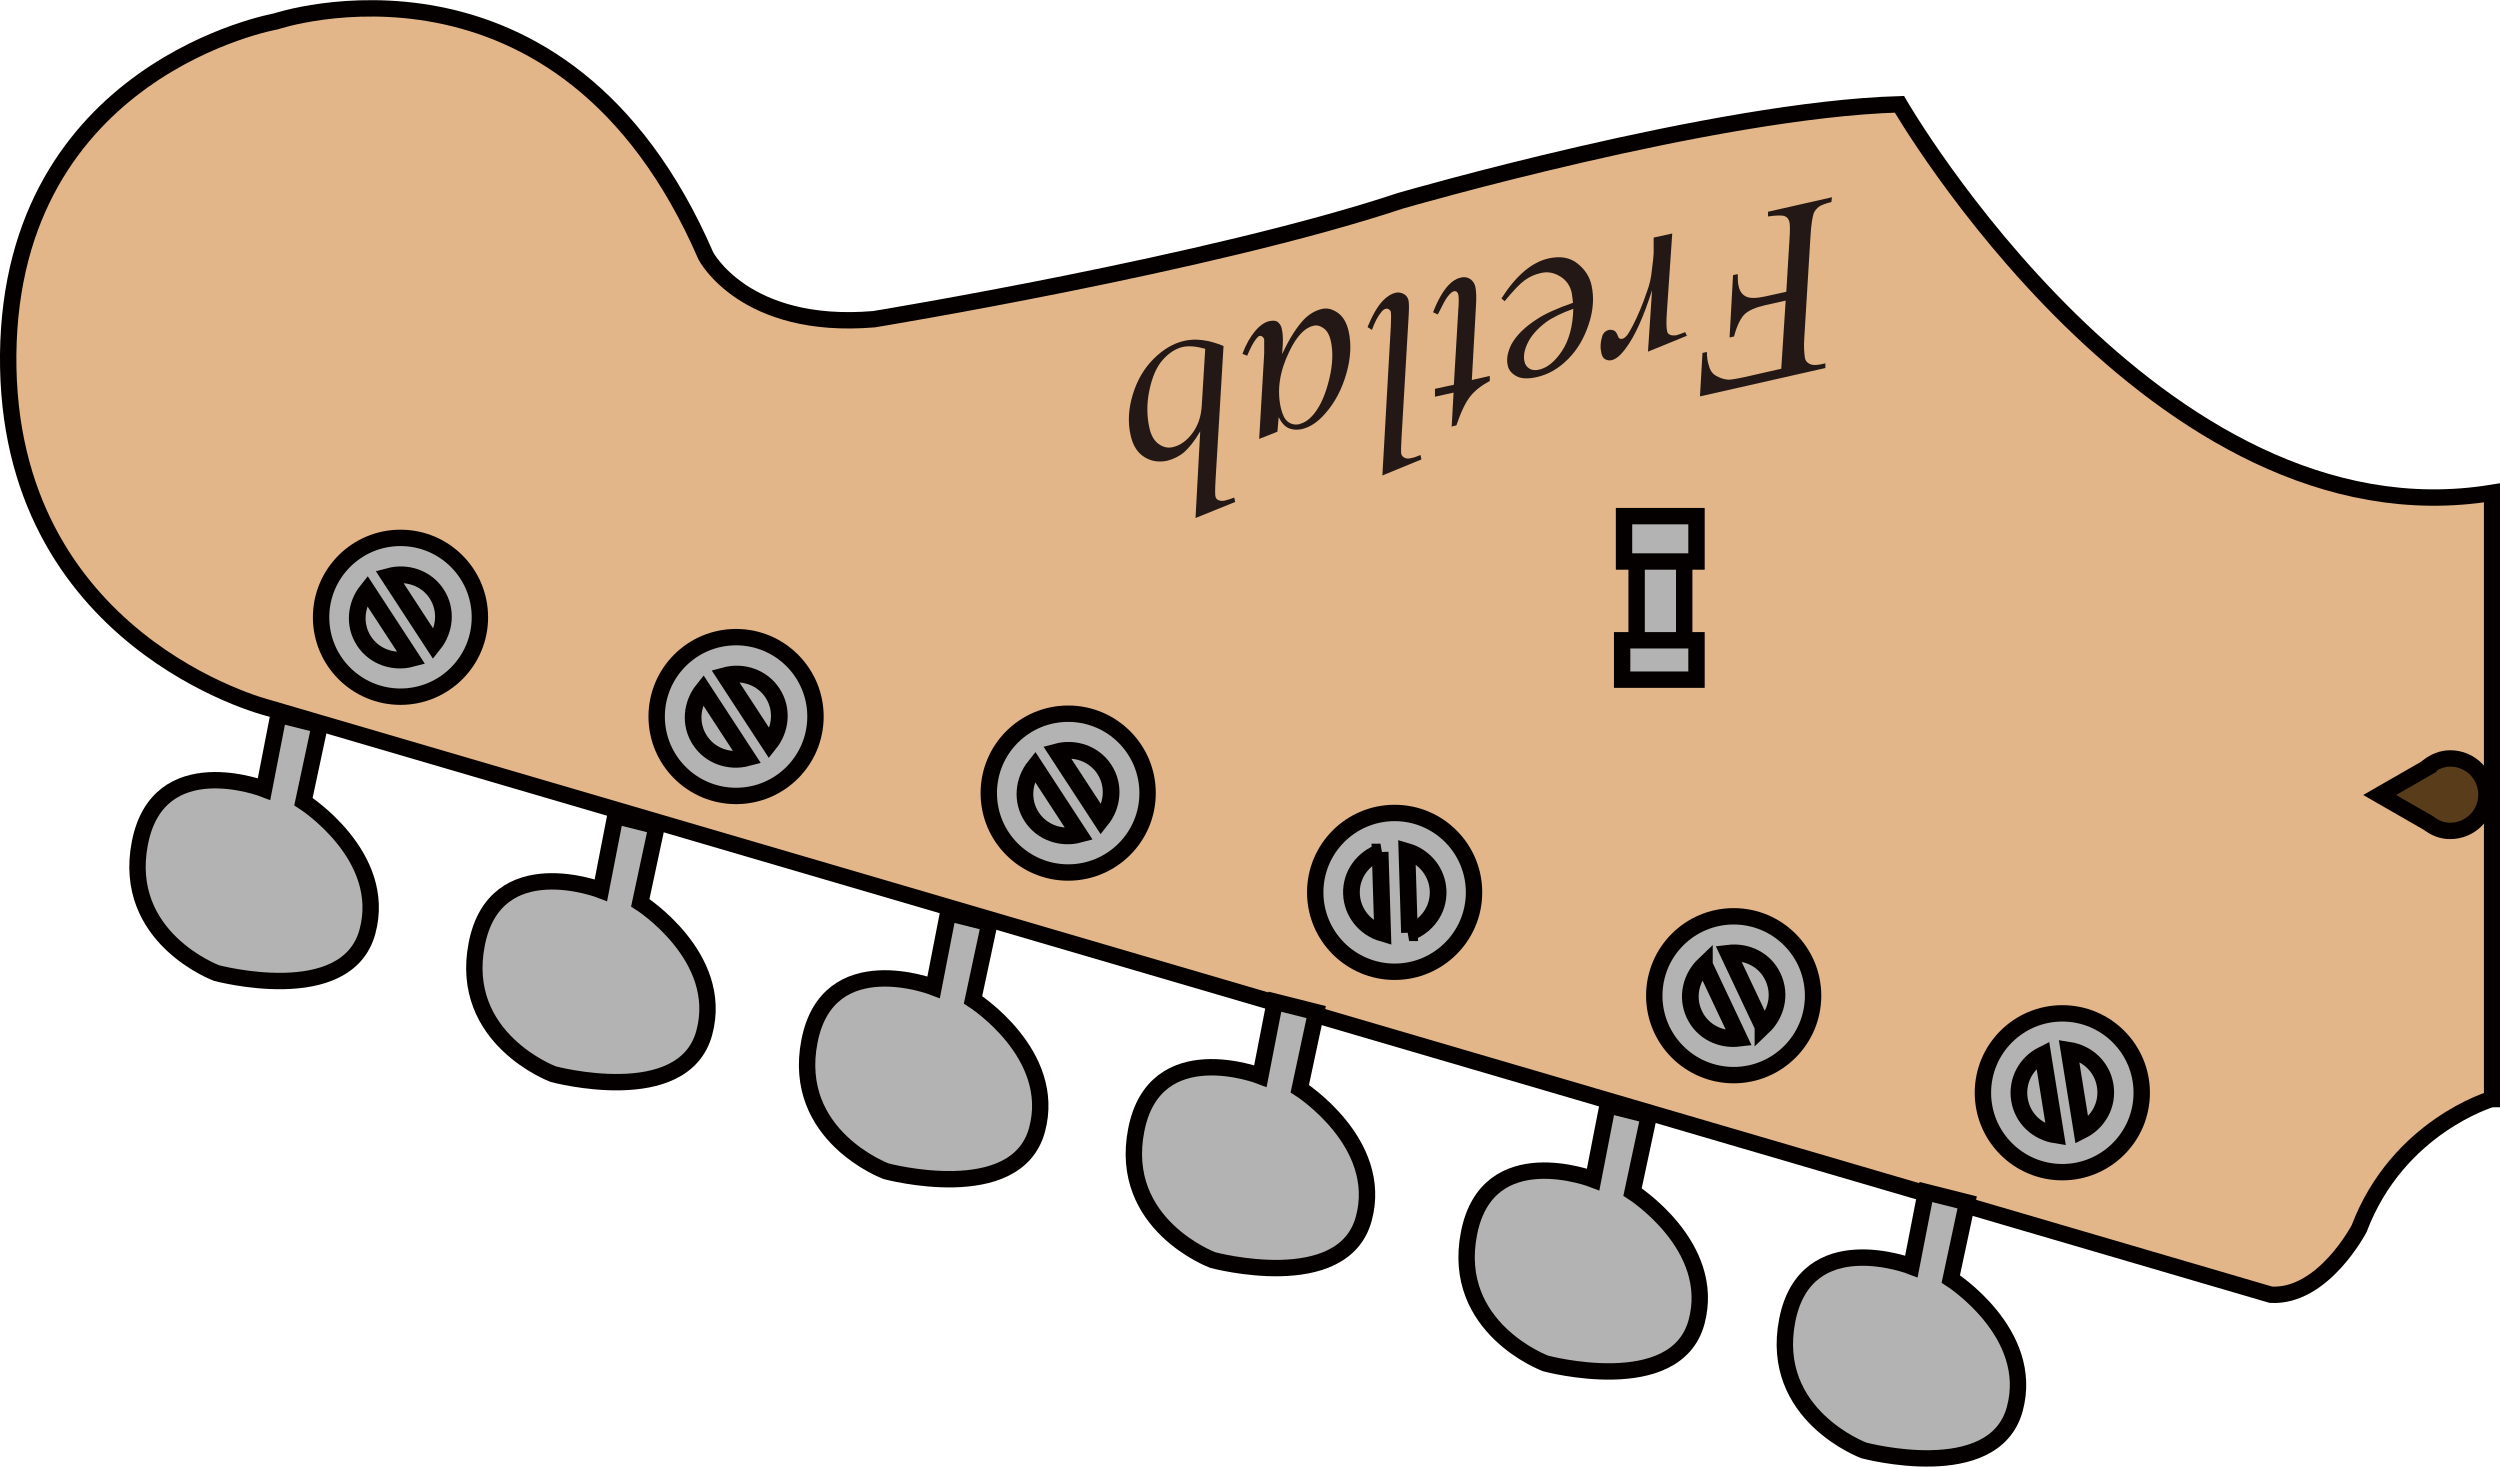
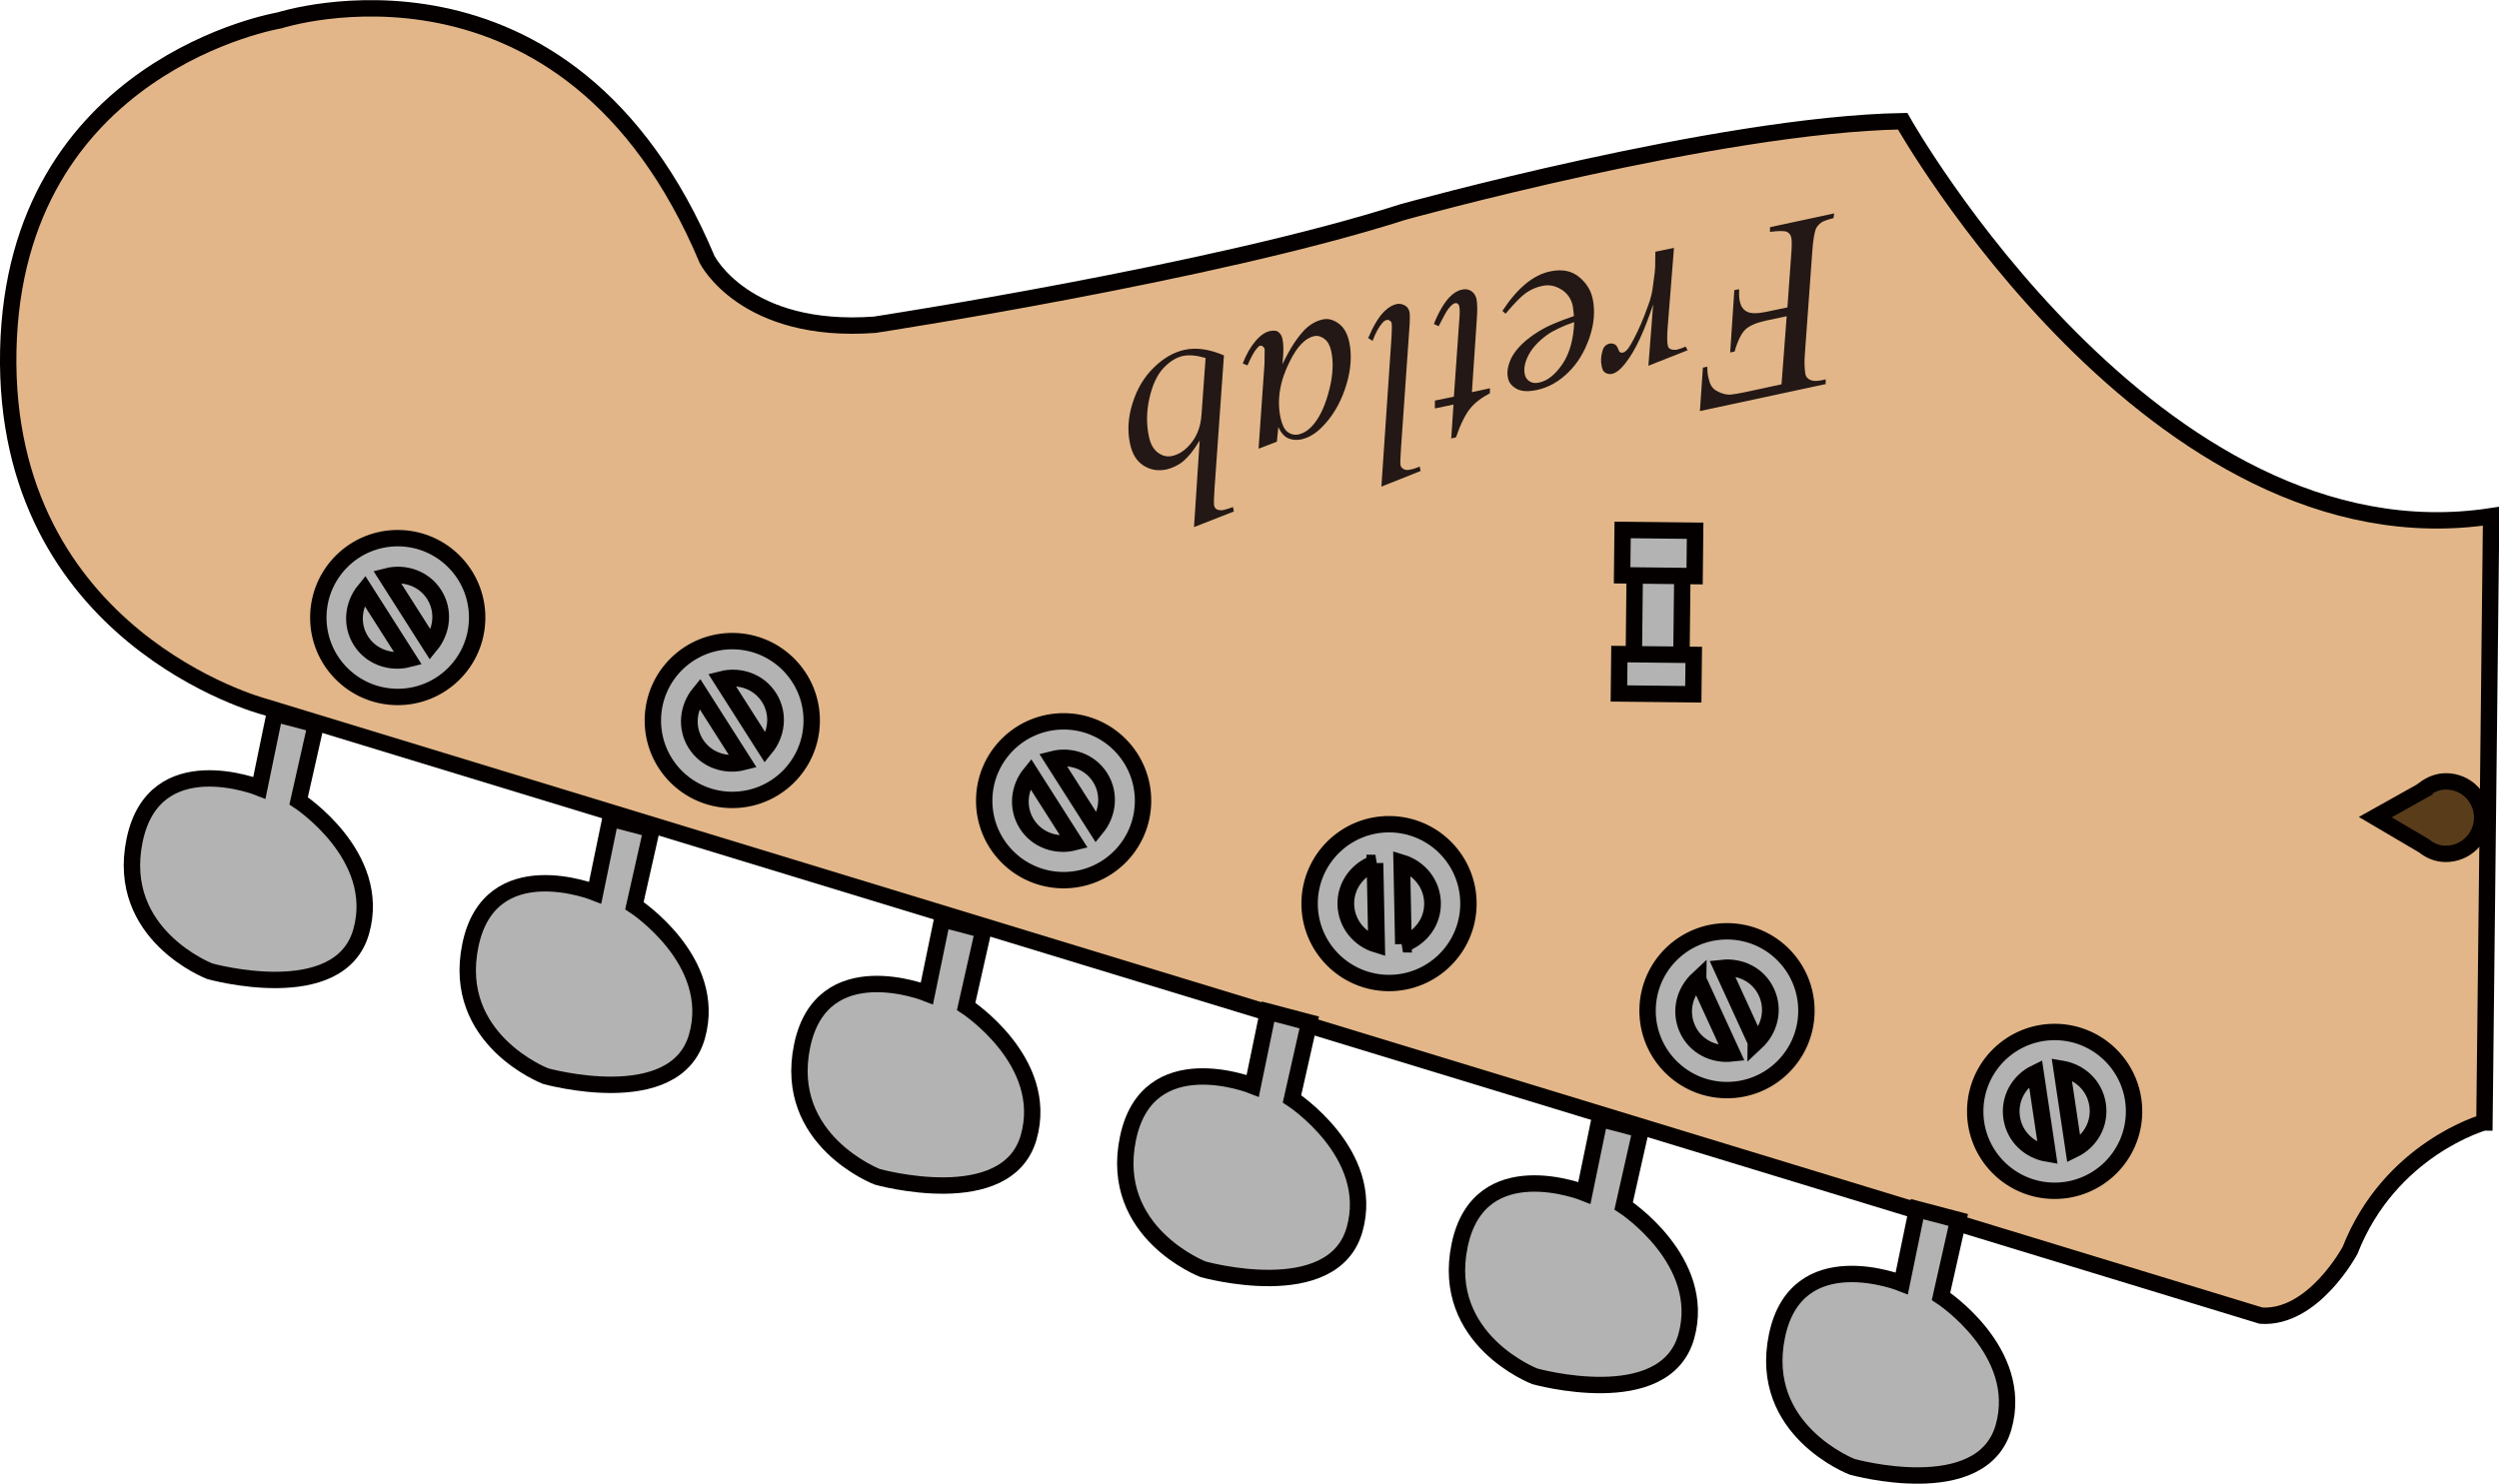
- <svg xmlns="http://www.w3.org/2000/svg" id="_레이어_2" data-name="레이어 2" viewBox="0 0 79.34 46.55">
-   <defs>
-     <style>
+ <svg xmlns="http://www.w3.org/2000/svg" id="_레이어_2" data-name="레이어 2" viewBox="0.133 -0.307 79.288 47.094">
+   <g data-levelled="0.63375" transform="rotate(0.63375 39.67 23.275)">
+     <defs>
+       <style>
      .cls-1, .cls-2, .cls-3, .cls-4, .cls-5 {
        stroke: #040000;
      }

      .cls-1, .cls-2, .cls-4 {
        stroke-width: .52px;
      }

      .cls-1, .cls-3, .cls-5 {
        fill: #b4b3b3;
      }

      .cls-2 {
        fill: #e2b688;
      }

      .cls-6 {
        fill: #231815;
      }

      .cls-3 {
        stroke-width: .52px;
      }

      .cls-4 {
        fill: #593d1b;
      }

      .cls-5 {
        stroke-width: .53px;
      }
    </style>
-   </defs>
-   <g id="_레이어_1-2" data-name="레이어 1">
-     <g>
-       <path class="cls-2" d="M79.07,34.88s-2.97.87-4.2,4.11c0,0-1.14,2.19-2.8,2.1L8.49,22.46S.18,20.36.26,11.26C.35,2.17,8.75.68,8.75.68c0,0,9.1-3.06,13.65,7.44,0,0,1.22,2.36,5.34,2.01,0,0,10.67-1.75,16.71-3.76,0,0,9.97-2.89,15.83-3.06,0,0,8.13,14.08,18.81,12.33v19.24Z" />
+     </defs>
+     <g id="_레이어_1-2" data-name="레이어 1">
      <g>
-         <path class="cls-1" d="M10.15,23.01l-.52,2.43s2.69,1.71,2.03,4.13-4.79,1.31-4.79,1.31c0,0-3.02-1.12-2.43-4.13s3.94-1.71,3.94-1.71l.46-2.36,1.31.33Z" />
-         <path class="cls-1" d="M20.84,26.22l-.52,2.43s2.69,1.71,2.03,4.13-4.79,1.31-4.79,1.31c0,0-3.02-1.12-2.43-4.13s3.94-1.71,3.94-1.71l.46-2.36,1.31.33Z" />
-         <path class="cls-1" d="M31.4,29.3l-.52,2.43s2.69,1.71,2.03,4.13-4.79,1.31-4.79,1.31c0,0-3.02-1.12-2.43-4.13s3.94-1.71,3.94-1.71l.46-2.36,1.31.33Z" />
-         <path class="cls-1" d="M41.77,32.12l-.52,2.43s2.69,1.71,2.03,4.13-4.79,1.31-4.79,1.31c0,0-3.02-1.12-2.43-4.13s3.94-1.71,3.94-1.71l.46-2.36,1.31.33Z" />
-         <path class="cls-1" d="M52.33,35.4l-.52,2.43s2.69,1.71,2.03,4.13-4.79,1.31-4.79,1.31c0,0-3.02-1.12-2.43-4.13s3.94-1.71,3.94-1.71l.46-2.36,1.31.33Z" />
-         <path class="cls-1" d="M62.43,38.16l-.52,2.43s2.69,1.71,2.03,4.13-4.79,1.31-4.79,1.31c0,0-3.02-1.12-2.43-4.13s3.94-1.71,3.94-1.71l.46-2.36,1.31.33Z" />
-       </g>
-       <g>
-         <path class="cls-6" d="M56.53,11.7l.14-2.16-.67.15c-.3.07-.52.17-.64.29s-.24.36-.33.7l-.14.03.11-1.98.15-.03c0,.16,0,.29.03.39.03.15.11.26.23.32s.32.06.6,0l.68-.15.1-1.64c.02-.29.02-.48,0-.57s-.07-.16-.15-.19-.26-.03-.53.01v-.15s2.03-.46,2.03-.46l-.02.15c-.19.05-.32.1-.38.14-.09.07-.15.14-.18.22-.04.12-.08.35-.1.69l-.2,3.28c-.02.27,0,.47.02.61.01.07.04.12.09.16s.1.06.17.07.2,0,.39-.05v.15s-3.98.9-3.98.9l.08-1.38.14-.03c0,.16.02.29.05.39.04.17.11.29.23.36s.25.12.4.13c.11,0,.33-.04.68-.12l1.01-.23Z" />
-         <path class="cls-6" d="M53.55,10.65l-1.25.51.13-1.95c-.27.85-.55,1.47-.84,1.85-.16.22-.31.34-.44.37-.08.02-.15,0-.21-.03s-.1-.1-.12-.2c-.04-.17-.03-.33.02-.5.03-.13.11-.2.22-.23.06-.01.11,0,.16.02s.09.08.12.16c.02.05.03.08.06.09.02.02.05.02.08.01.04,0,.08-.03.11-.06.06-.05.13-.17.23-.36.15-.29.31-.66.46-1.11.07-.19.12-.4.14-.62.04-.31.06-.5.06-.56v-.5s.59-.13.59-.13l-.17,2.5c-.02.29-.02.49.01.61.01.05.04.08.08.1.06.03.13.03.21.02.05-.01.15-.05.28-.1l.06.13Z" />
-         <path class="cls-6" d="M49.92,9.61c-.01-.13-.03-.24-.04-.32-.05-.22-.17-.4-.37-.52s-.4-.16-.63-.1c-.18.04-.35.12-.5.23s-.36.33-.63.66l-.1-.09c.46-.72.96-1.15,1.5-1.27.37-.08.67-.03.91.16s.39.42.45.7c.08.37.06.78-.09,1.23s-.36.81-.66,1.11-.63.49-1,.57c-.27.06-.48.05-.63-.03s-.25-.19-.28-.34c-.05-.21,0-.43.11-.66.16-.3.44-.57.83-.82.26-.17.64-.34,1.13-.51ZM49.93,9.8c-.36.13-.65.27-.86.42-.28.21-.47.43-.58.65s-.15.43-.11.6c.02.11.08.18.16.23s.18.06.31.03c.26-.06.5-.26.72-.59s.35-.79.36-1.35Z" />
-         <path class="cls-6" d="M46.07,13.55l.06-1.09-.59.13v-.25s.6-.13.6-.13l.14-2.37c.02-.25.02-.42,0-.49,0-.04-.03-.07-.05-.09s-.05-.02-.08-.02c-.06.01-.14.08-.22.19-.05.06-.15.25-.3.55l-.15-.07c.15-.39.32-.68.49-.86.12-.13.25-.21.39-.24.11-.03.21-.01.29.04s.14.13.17.24c.03.14.04.35.02.65l-.13,2.32.57-.13v.16c-.26.14-.47.3-.62.49s-.3.5-.44.92l-.17.04Z" />
-         <path class="cls-6" d="M43.87,15.11l.27-4.77c.01-.24.01-.38,0-.43,0-.04-.03-.07-.06-.09s-.06-.03-.1-.02c-.05.01-.09.04-.14.1-.11.13-.21.32-.3.57l-.14-.09c.16-.39.33-.68.5-.85.13-.13.26-.21.39-.24.1-.02.18,0,.26.04s.13.12.15.2c.02.09.02.29,0,.58l-.22,3.76c-.02.31-.02.48-.01.53.01.06.05.1.11.13s.13.03.24,0c.06-.01.14-.04.26-.09l.03.14-1.24.51Z" />
-         <path class="cls-6" d="M39.96,13.95l.16-2.72v-.36s0-.06,0-.09c0-.04-.03-.07-.06-.1-.03-.02-.05-.02-.08-.02-.03,0-.07.04-.11.09-.08.09-.18.28-.29.54l-.15-.06c.11-.3.25-.54.4-.72s.31-.29.46-.32c.11-.02.2-.02.26.03s.11.11.13.22c.03.12.04.29.03.5l-.02.3c.23-.5.47-.87.7-1.11.17-.17.35-.27.54-.32s.36,0,.53.12.28.32.34.58c.09.4.07.85-.07,1.34s-.36.92-.67,1.27c-.24.28-.49.44-.75.5-.15.03-.29.02-.41-.03s-.23-.17-.32-.35l-.04.46-.58.23ZM41.26,13.45c.16-.04.31-.15.46-.34.21-.27.36-.64.47-1.1s.12-.87.04-1.21c-.04-.17-.11-.3-.22-.38s-.22-.11-.33-.08c-.27.06-.53.33-.76.81-.31.63-.4,1.23-.27,1.8.05.21.12.36.23.44s.23.1.37.07Z" />
-         <path class="cls-6" d="M37.94,16.46l.15-2.77c-.18.31-.36.53-.51.66s-.34.22-.53.27c-.28.06-.52.02-.74-.12s-.36-.37-.43-.69c-.09-.4-.07-.83.07-1.29s.36-.83.66-1.13.62-.49.96-.57c.38-.09.8-.03,1.26.16l-.25,4.2c-.02.32-.02.51-.01.56.01.07.05.11.09.13.07.03.16.04.27,0,.05-.01.13-.04.24-.08l.03.14-1.26.51ZM38.25,11.07c-.28-.08-.52-.1-.71-.06-.22.05-.43.18-.63.4s-.34.54-.43.96-.09.83,0,1.22c.05.23.15.4.29.5s.29.14.45.1c.23-.05.44-.2.62-.44s.28-.53.3-.89l.11-1.81Z" />
-       </g>
-       <path class="cls-4" d="M77.07,24.34l-1.55.89,1.55.89c.19.15.42.25.69.25.63,0,1.15-.51,1.15-1.15s-.51-1.15-1.15-1.15c-.26,0-.49.1-.69.25Z" />
-       <g>
-         <circle class="cls-3" cx="12.71" cy="19.59" r="2.52" />
+         <path class="cls-2" d="M79.07,34.88s-2.97.87-4.2,4.11c0,0-1.14,2.19-2.8,2.1L8.49,22.46S.18,20.36.26,11.26C.35,2.17,8.75.68,8.75.68c0,0,9.1-3.06,13.65,7.44,0,0,1.22,2.36,5.34,2.01,0,0,10.67-1.75,16.71-3.76,0,0,9.97-2.89,15.83-3.06,0,0,8.13,14.08,18.81,12.33v19.24Z" />
        <g>
-           <path class="cls-5" d="M11.65,18.74c-.36.45-.43,1.09-.1,1.6s.95.71,1.51.56l-1.41-2.16Z" />
-           <path class="cls-5" d="M13.76,20.45c.36-.45.43-1.09.1-1.6s-.95-.71-1.51-.56l1.41,2.16Z" />
+           <path class="cls-1" d="M10.15,23.01l-.52,2.43s2.69,1.71,2.03,4.13-4.79,1.31-4.79,1.31c0,0-3.02-1.12-2.43-4.13s3.94-1.71,3.94-1.71l.46-2.36,1.31.33Z" />
+           <path class="cls-1" d="M20.84,26.22l-.52,2.43s2.69,1.71,2.03,4.13-4.79,1.31-4.79,1.31c0,0-3.02-1.12-2.43-4.13s3.94-1.71,3.94-1.71l.46-2.36,1.31.33Z" />
+           <path class="cls-1" d="M31.4,29.3l-.52,2.43s2.69,1.71,2.03,4.13-4.79,1.31-4.79,1.31c0,0-3.02-1.12-2.43-4.13s3.94-1.71,3.94-1.71l.46-2.36,1.31.33Z" />
+           <path class="cls-1" d="M41.77,32.12l-.52,2.43s2.69,1.71,2.03,4.13-4.79,1.31-4.79,1.31c0,0-3.02-1.12-2.43-4.13s3.94-1.71,3.94-1.71l.46-2.36,1.31.33Z" />
+           <path class="cls-1" d="M52.33,35.4l-.52,2.43s2.69,1.71,2.03,4.13-4.79,1.31-4.79,1.31c0,0-3.02-1.12-2.43-4.13s3.94-1.71,3.94-1.71l.46-2.36,1.31.33Z" />
+           <path class="cls-1" d="M62.43,38.16l-.52,2.43s2.69,1.71,2.03,4.13-4.79,1.31-4.79,1.31c0,0-3.02-1.12-2.43-4.13s3.94-1.71,3.94-1.71l.46-2.36,1.31.33Z" />
        </g>
-       </g>
-       <g>
-         <circle class="cls-3" cx="65.45" cy="34.68" r="2.52" />
        <g>
-           <path class="cls-5" d="M64.83,33.47c-.52.26-.84.82-.74,1.43s.58,1.03,1.15,1.12l-.41-2.55Z" />
-           <path class="cls-5" d="M66.07,35.88c.52-.26.84-.82.74-1.43s-.58-1.03-1.15-1.12l.41,2.55Z" />
+           <path class="cls-6" d="M56.53,11.7l.14-2.16-.67.15c-.3.07-.52.17-.64.29s-.24.36-.33.7l-.14.03.11-1.98.15-.03c0,.16,0,.29.03.39.03.15.11.26.23.32s.32.06.6,0l.68-.15.1-1.64c.02-.29.02-.48,0-.57s-.07-.16-.15-.19-.26-.03-.53.01v-.15s2.03-.46,2.03-.46l-.02.15c-.19.05-.32.1-.38.14-.09.07-.15.14-.18.22-.04.12-.08.35-.1.69l-.2,3.28c-.02.27,0,.47.02.61.01.07.04.12.09.16s.1.06.17.07.2,0,.39-.05v.15s-3.98.9-3.98.9l.08-1.38.14-.03c0,.16.02.29.05.39.04.17.11.29.23.36s.25.12.4.13c.11,0,.33-.04.68-.12l1.01-.23Z" />
+           <path class="cls-6" d="M53.55,10.65l-1.25.51.13-1.95c-.27.85-.55,1.47-.84,1.85-.16.22-.31.34-.44.37-.08.02-.15,0-.21-.03s-.1-.1-.12-.2c-.04-.17-.03-.33.02-.5.03-.13.11-.2.22-.23.06-.01.11,0,.16.02s.09.08.12.16c.02.05.03.08.06.09.02.02.05.02.08.01.04,0,.08-.03.11-.06.06-.05.13-.17.23-.36.15-.29.31-.66.46-1.11.07-.19.12-.4.14-.62.04-.31.06-.5.06-.56v-.5s.59-.13.59-.13l-.17,2.5c-.02.29-.02.49.01.61.01.05.04.08.08.1.06.03.13.03.21.02.05-.01.15-.05.28-.1l.06.13Z" />
+           <path class="cls-6" d="M49.92,9.61c-.01-.13-.03-.24-.04-.32-.05-.22-.17-.4-.37-.52s-.4-.16-.63-.1c-.18.04-.35.12-.5.23s-.36.33-.63.66l-.1-.09c.46-.72.96-1.15,1.5-1.27.37-.08.67-.03.91.16s.39.42.45.7c.08.37.06.78-.09,1.23s-.36.81-.66,1.11-.63.49-1,.57c-.27.06-.48.05-.63-.03s-.25-.19-.28-.34c-.05-.21,0-.43.11-.66.16-.3.44-.57.83-.82.26-.17.64-.34,1.13-.51ZM49.93,9.8c-.36.13-.65.27-.86.42-.28.21-.47.43-.58.65s-.15.43-.11.6c.02.11.08.18.16.23s.18.06.31.03c.26-.06.5-.26.72-.59s.35-.79.36-1.35Z" />
+           <path class="cls-6" d="M46.07,13.55l.06-1.09-.59.13v-.25s.6-.13.6-.13l.14-2.37c.02-.25.02-.42,0-.49,0-.04-.03-.07-.05-.09s-.05-.02-.08-.02c-.06.01-.14.08-.22.19-.05.06-.15.25-.3.55l-.15-.07c.15-.39.32-.68.49-.86.12-.13.25-.21.39-.24.11-.03.21-.01.29.04s.14.13.17.24c.03.14.04.35.02.65l-.13,2.32.57-.13v.16c-.26.14-.47.3-.62.49s-.3.5-.44.92l-.17.04Z" />
+           <path class="cls-6" d="M43.87,15.11l.27-4.77c.01-.24.01-.38,0-.43,0-.04-.03-.07-.06-.09s-.06-.03-.1-.02c-.05.01-.09.04-.14.1-.11.13-.21.32-.3.57l-.14-.09c.16-.39.33-.68.5-.85.13-.13.26-.21.39-.24.1-.02.18,0,.26.04s.13.12.15.2c.02.09.02.29,0,.58l-.22,3.76c-.02.31-.02.48-.01.53.01.06.05.1.11.13s.13.03.24,0c.06-.01.14-.04.26-.09l.03.14-1.24.51Z" />
+           <path class="cls-6" d="M39.96,13.95l.16-2.72v-.36s0-.06,0-.09c0-.04-.03-.07-.06-.1-.03-.02-.05-.02-.08-.02-.03,0-.07.04-.11.09-.08.09-.18.28-.29.54l-.15-.06c.11-.3.25-.54.4-.72s.31-.29.46-.32c.11-.02.2-.02.26.03s.11.11.13.22c.03.12.04.29.03.5l-.02.3c.23-.5.47-.87.7-1.11.17-.17.35-.27.54-.32s.36,0,.53.12.28.32.34.58c.09.4.07.85-.07,1.34s-.36.92-.67,1.27c-.24.28-.49.44-.75.5-.15.03-.29.02-.41-.03s-.23-.17-.32-.35l-.04.46-.58.23ZM41.26,13.45c.16-.04.31-.15.46-.34.21-.27.36-.64.47-1.1s.12-.87.04-1.21c-.04-.17-.11-.3-.22-.38s-.22-.11-.33-.08c-.27.06-.53.33-.76.81-.31.63-.4,1.23-.27,1.8.05.21.12.36.23.44s.23.1.37.07Z" />
+           <path class="cls-6" d="M37.94,16.46l.15-2.77c-.18.31-.36.53-.51.66s-.34.22-.53.27c-.28.06-.52.02-.74-.12s-.36-.37-.43-.69c-.09-.4-.07-.83.07-1.29s.36-.83.66-1.13.62-.49.96-.57c.38-.09.8-.03,1.26.16l-.25,4.2c-.02.32-.02.51-.01.56.01.07.05.11.09.13.07.03.16.04.27,0,.05-.01.13-.04.24-.08l.03.14-1.26.51ZM38.25,11.07c-.28-.08-.52-.1-.71-.06-.22.05-.43.18-.63.4s-.34.54-.43.96-.09.83,0,1.22c.05.23.15.4.29.5s.29.14.45.1c.23-.05.44-.2.62-.44s.28-.53.3-.89l.11-1.81Z" />
        </g>
-       </g>
-       <g>
-         <circle class="cls-3" cx="23.36" cy="22.74" r="2.52" />
+         <path class="cls-4" d="M77.07,24.34l-1.55.89,1.55.89c.19.15.42.25.69.25.63,0,1.15-.51,1.15-1.15s-.51-1.15-1.15-1.15c-.26,0-.49.1-.69.25Z" />
        <g>
-           <path class="cls-5" d="M22.31,21.89c-.36.45-.43,1.09-.1,1.6s.95.71,1.51.56l-1.41-2.16Z" />
-           <path class="cls-5" d="M24.42,23.6c.36-.45.43-1.09.1-1.6s-.95-.71-1.51-.56l1.41,2.16Z" />
+           <circle class="cls-3" cx="12.71" cy="19.59" r="2.52" />
+           <g>
+             <path class="cls-5" d="M11.65,18.74c-.36.45-.43,1.09-.1,1.6s.95.71,1.51.56l-1.41-2.16Z" />
+             <path class="cls-5" d="M13.76,20.45c.36-.45.43-1.09.1-1.6s-.95-.71-1.51-.56l1.41,2.16Z" />
+           </g>
        </g>
-       </g>
-       <g>
-         <circle class="cls-3" cx="55.02" cy="31.6" r="2.52" />
        <g>
-           <path class="cls-5" d="M54.09,30.61c-.42.4-.58,1.02-.32,1.58s.84.83,1.42.76l-1.1-2.33Z" />
-           <path class="cls-5" d="M55.95,32.59c.42-.4.58-1.02.32-1.58s-.84-.83-1.42-.76l1.1,2.33Z" />
+           <circle class="cls-3" cx="65.45" cy="34.68" r="2.52" />
+           <g>
+             <path class="cls-5" d="M64.83,33.47c-.52.26-.84.82-.74,1.43s.58,1.03,1.15,1.12l-.41-2.55Z" />
+             <path class="cls-5" d="M66.07,35.88c.52-.26.84-.82.74-1.43s-.58-1.03-1.15-1.12l.41,2.55Z" />
+           </g>
        </g>
-       </g>
-       <g>
-         <circle class="cls-3" cx="44.26" cy="28.32" r="2.52" />
        <g>
-           <path class="cls-5" d="M43.81,27.04c-.55.2-.94.71-.92,1.32s.44,1.1.99,1.26l-.08-2.58Z" />
-           <path class="cls-5" d="M44.72,29.6c.55-.2.94-.71.92-1.32s-.44-1.1-.99-1.26l.08,2.58Z" />
+           <circle class="cls-3" cx="23.36" cy="22.74" r="2.52" />
+           <g>
+             <path class="cls-5" d="M22.31,21.89c-.36.45-.43,1.09-.1,1.6s.95.71,1.51.56l-1.41-2.16Z" />
+             <path class="cls-5" d="M24.42,23.6c.36-.45.43-1.09.1-1.6s-.95-.71-1.51-.56l1.41,2.16Z" />
+           </g>
        </g>
-       </g>
-       <g>
-         <circle class="cls-3" cx="33.9" cy="25.17" r="2.52" />
        <g>
-           <path class="cls-5" d="M32.84,24.32c-.36.45-.43,1.09-.1,1.6s.95.71,1.51.56l-1.41-2.16Z" />
-           <path class="cls-5" d="M34.95,26.02c.36-.45.43-1.09.1-1.6s-.95-.71-1.51-.56l1.41,2.16Z" />
+           <circle class="cls-3" cx="55.02" cy="31.6" r="2.52" />
+           <g>
+             <path class="cls-5" d="M54.09,30.61c-.42.4-.58,1.02-.32,1.58s.84.83,1.42.76l-1.1-2.33Z" />
+             <path class="cls-5" d="M55.95,32.59c.42-.4.58-1.02.32-1.58s-.84-.83-1.42-.76l1.1,2.33Z" />
+           </g>
        </g>
-       </g>
-       <g>
-         <rect class="cls-1" x="51.94" y="17.1" width="1.51" height="3.87" />
-         <rect class="cls-1" x="51.48" y="20.32" width="2.36" height="1.25" />
-         <rect class="cls-1" x="51.54" y="16.38" width="2.3" height="1.44" />
+         <g>
+           <circle class="cls-3" cx="44.26" cy="28.32" r="2.52" />
+           <g>
+             <path class="cls-5" d="M43.81,27.04c-.55.2-.94.71-.92,1.32s.44,1.1.99,1.26l-.08-2.58Z" />
+             <path class="cls-5" d="M44.72,29.6c.55-.2.94-.71.92-1.32s-.44-1.1-.99-1.26l.08,2.58Z" />
+           </g>
+         </g>
+         <g>
+           <circle class="cls-3" cx="33.9" cy="25.17" r="2.52" />
+           <g>
+             <path class="cls-5" d="M32.84,24.32c-.36.45-.43,1.09-.1,1.6s.95.71,1.51.56l-1.41-2.16Z" />
+             <path class="cls-5" d="M34.95,26.02c.36-.45.43-1.09.1-1.6s-.95-.71-1.51-.56l1.41,2.16Z" />
+           </g>
+         </g>
+         <g>
+           <rect class="cls-1" x="51.94" y="17.1" width="1.51" height="3.87" />
+           <rect class="cls-1" x="51.48" y="20.32" width="2.36" height="1.25" />
+           <rect class="cls-1" x="51.54" y="16.38" width="2.3" height="1.44" />
+         </g>
      </g>
    </g>
  </g>
</svg>
